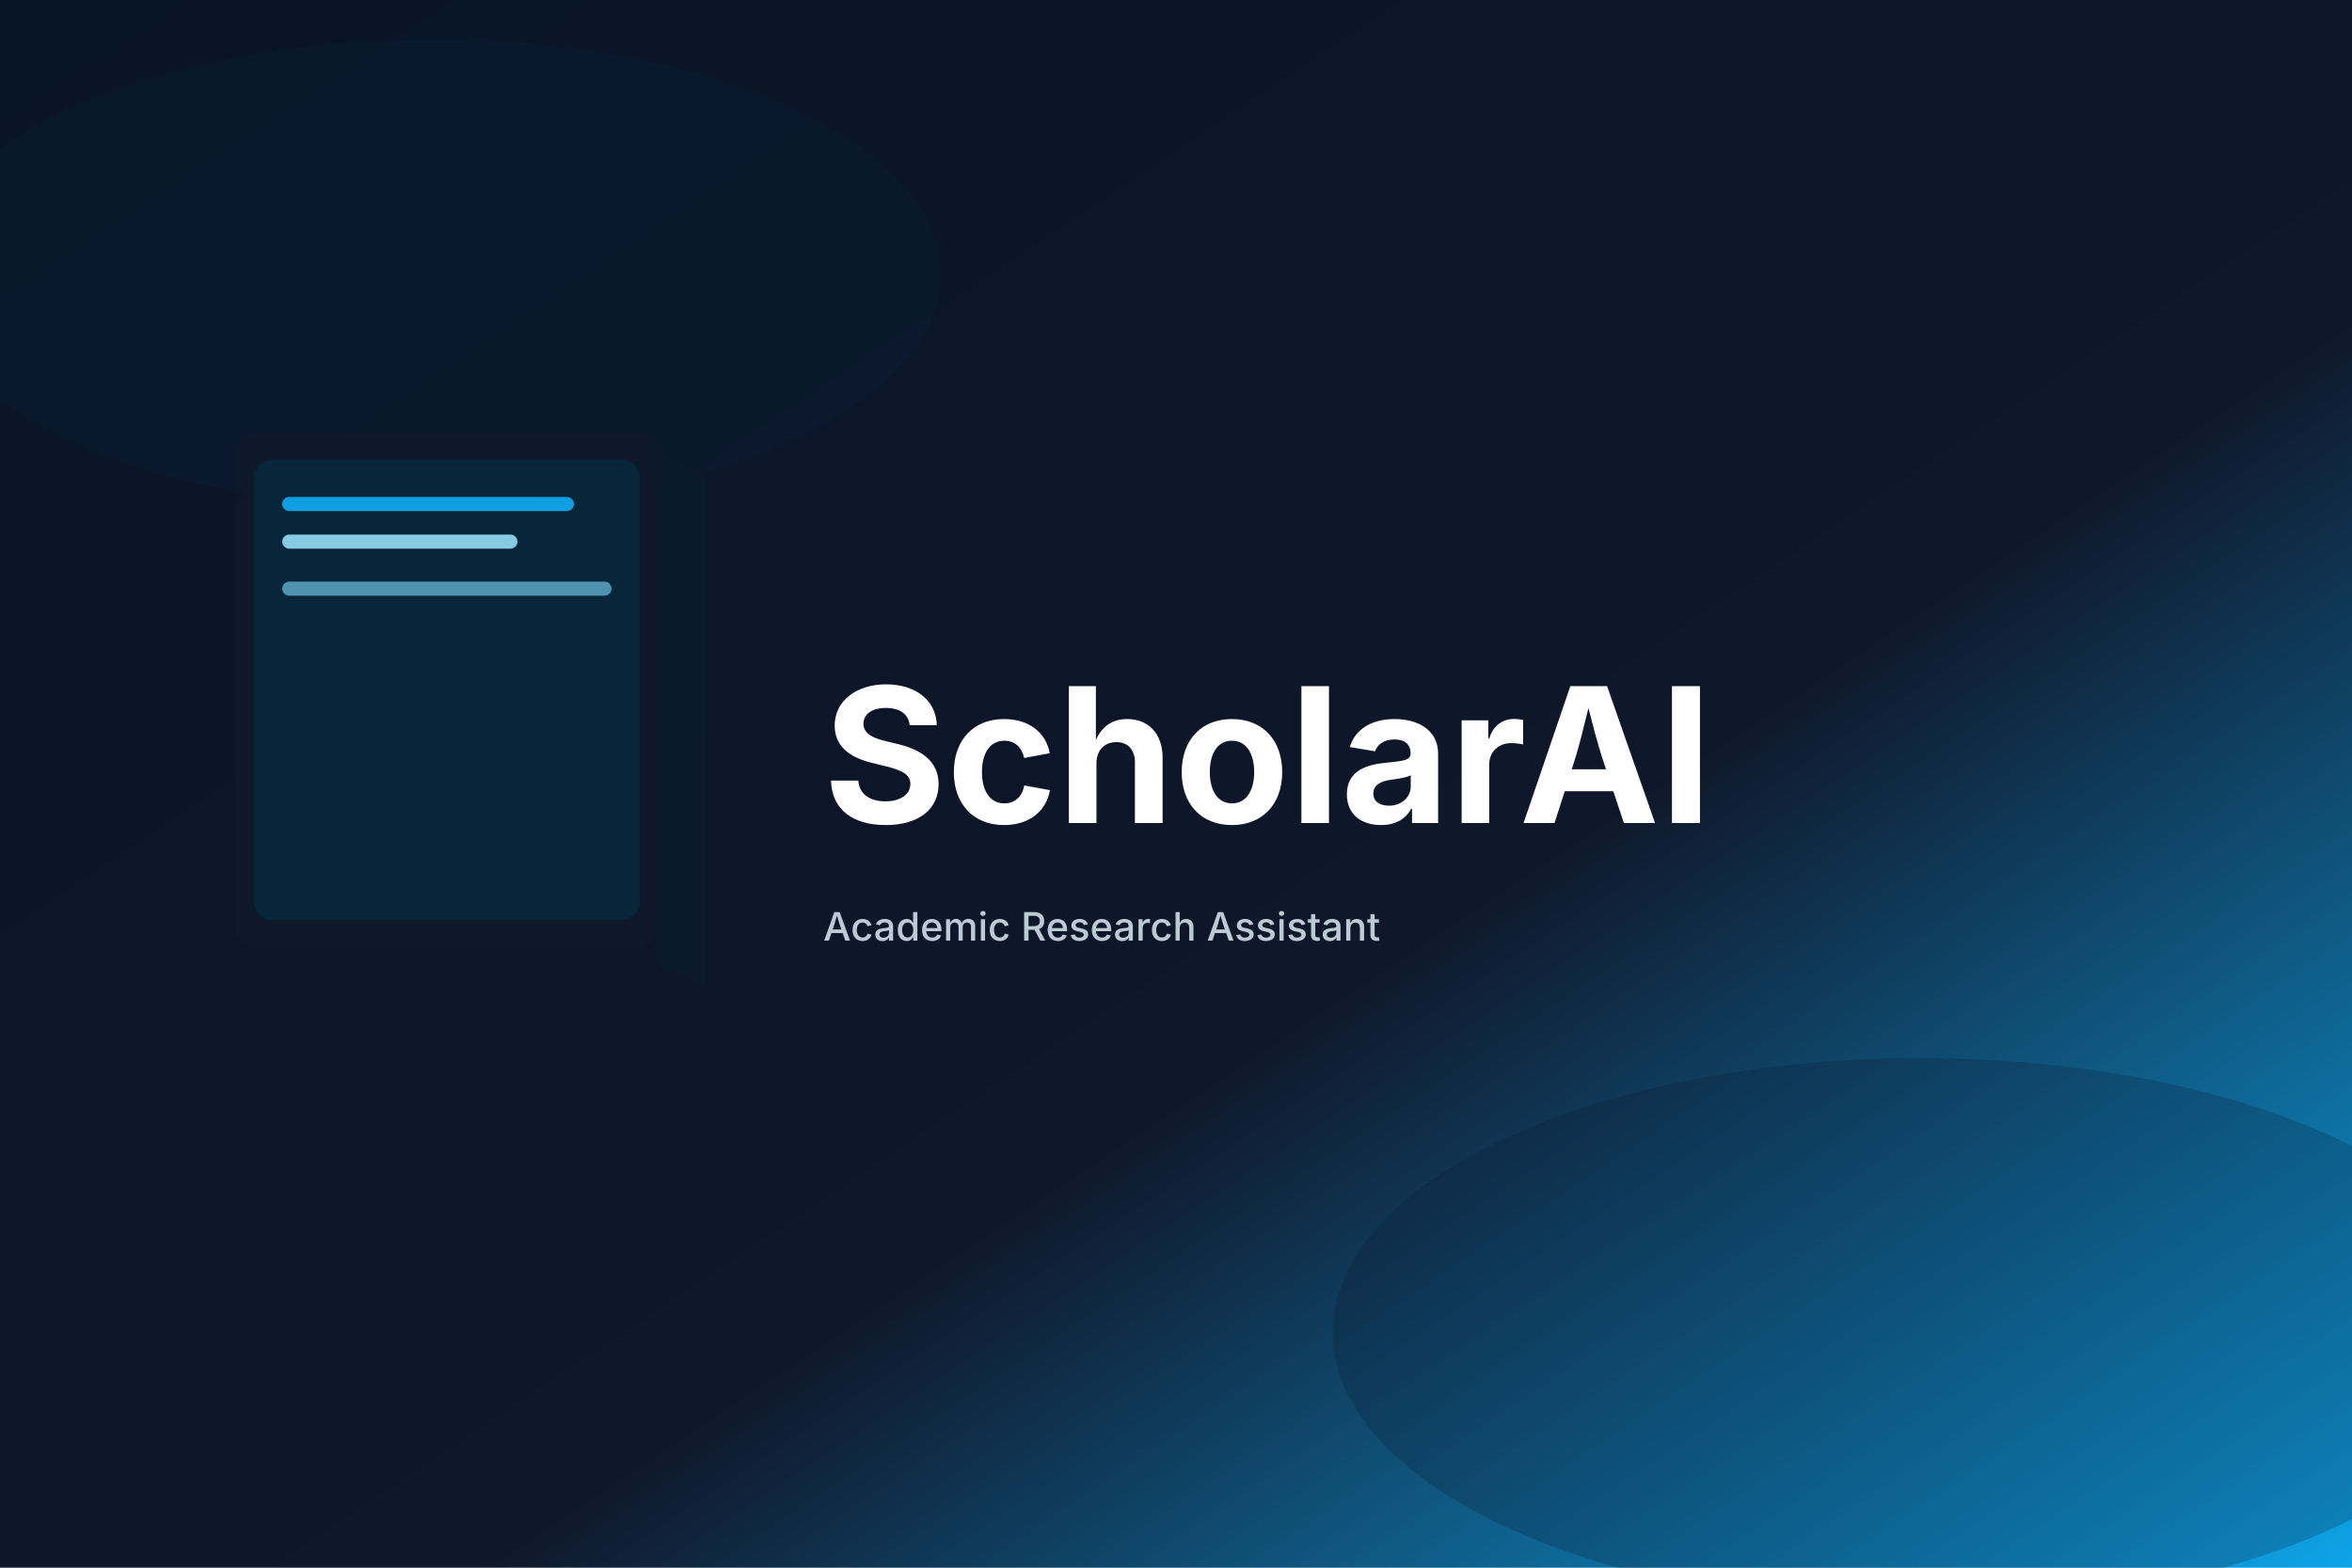
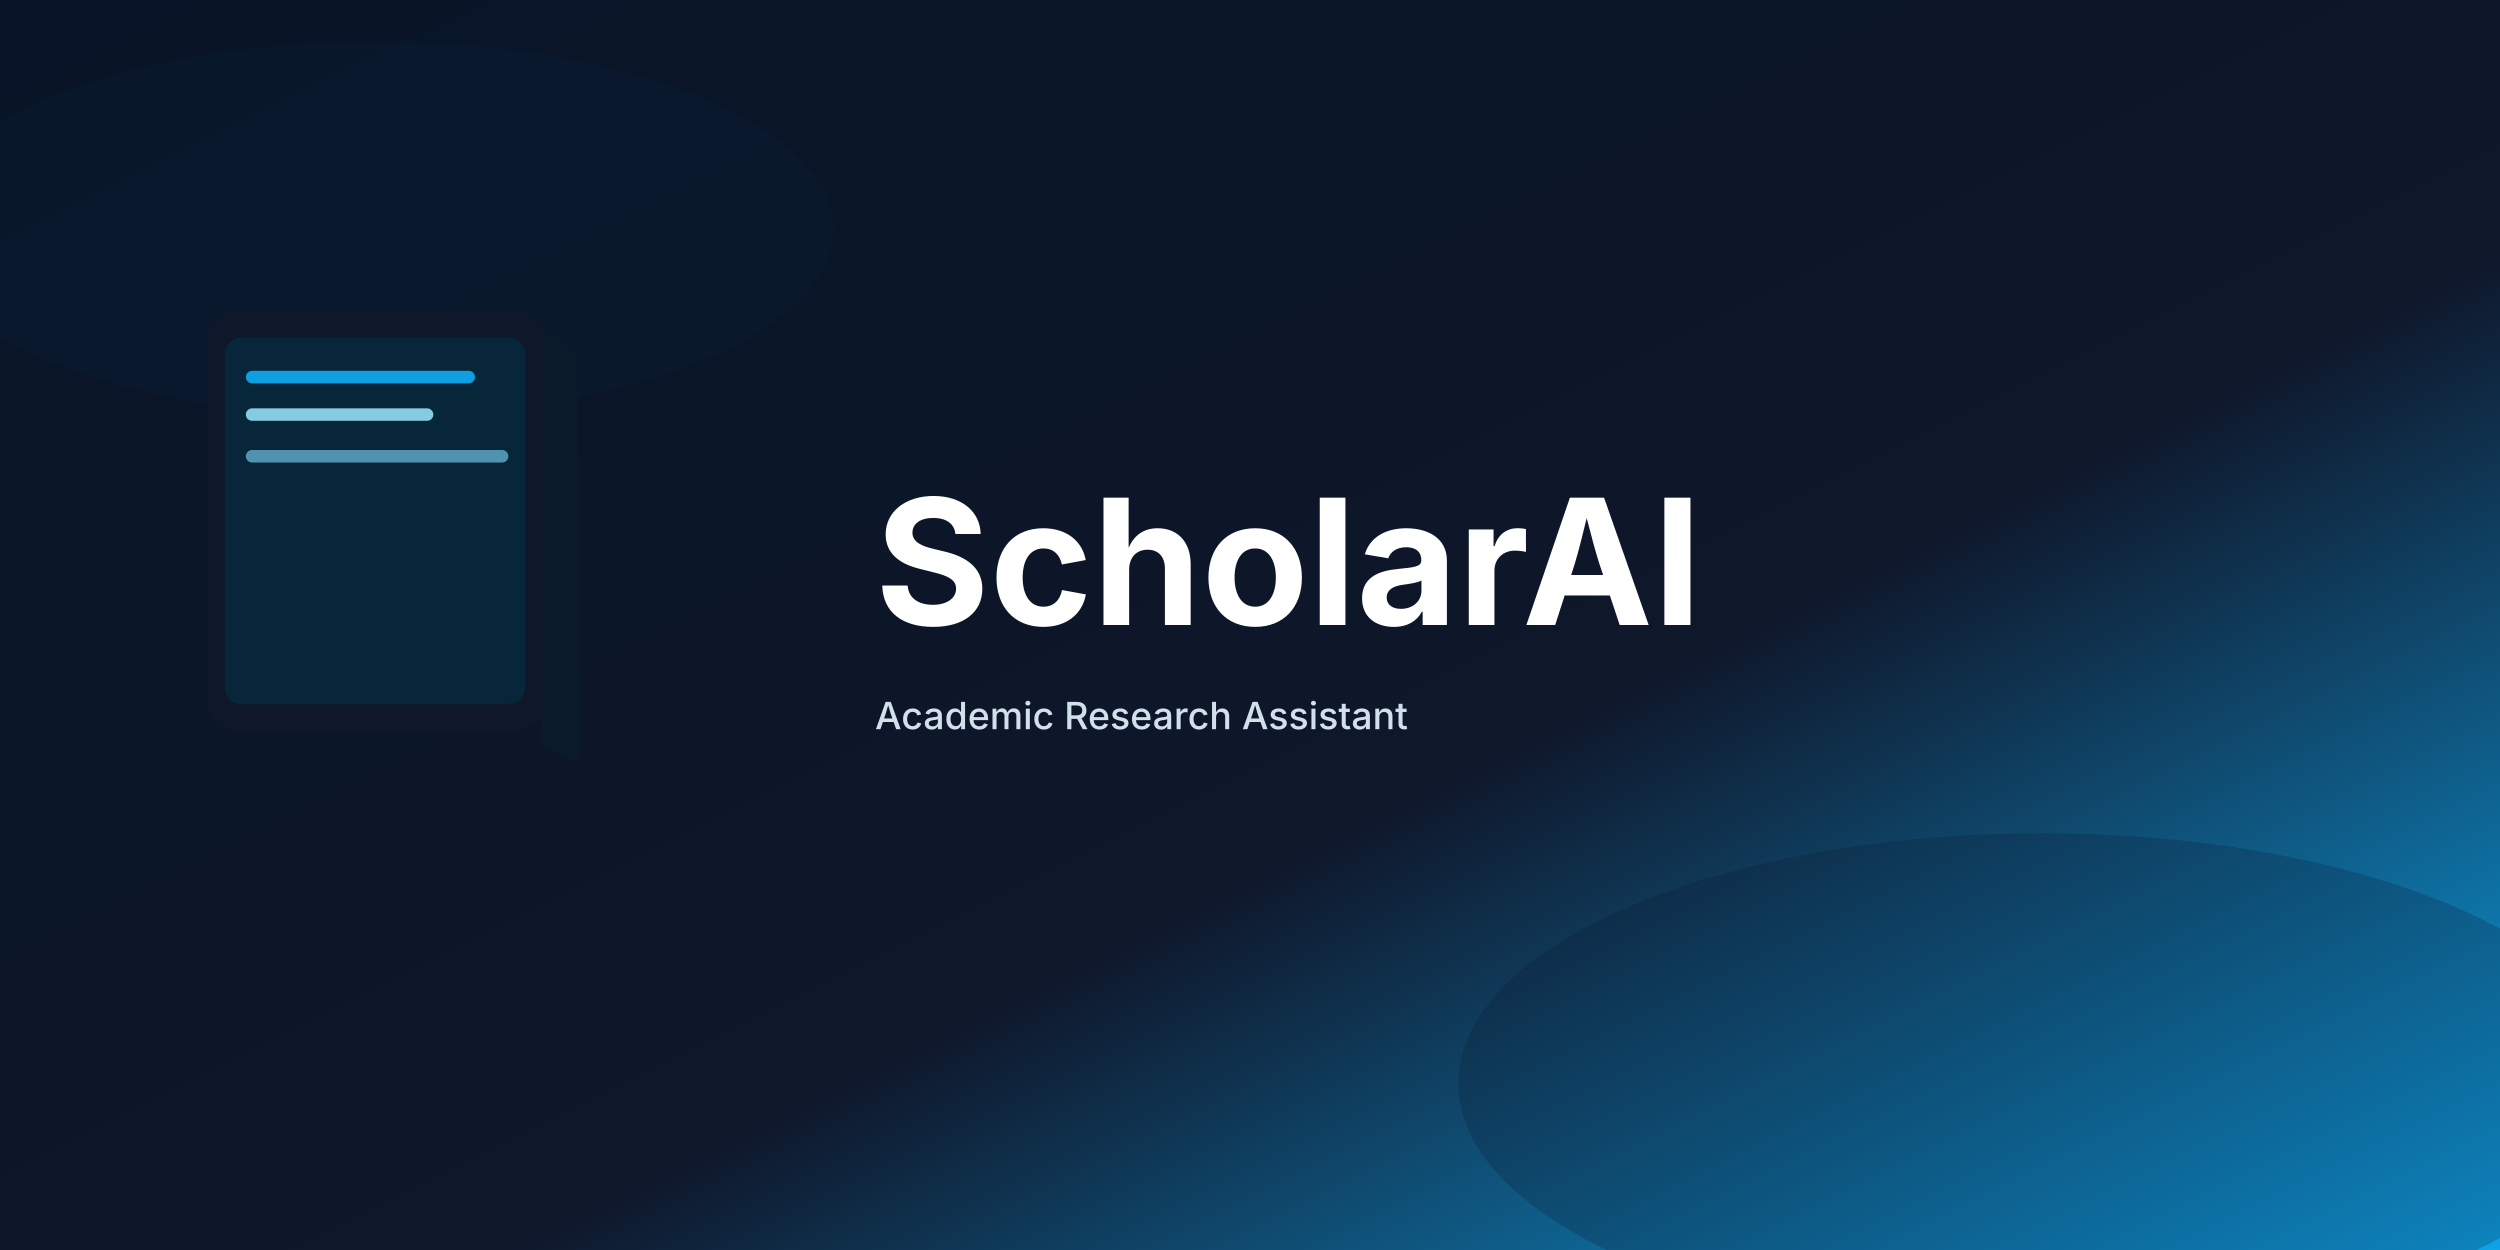
- <svg xmlns="http://www.w3.org/2000/svg" width="1200" height="800" viewBox="0 0 1200 800" role="img" aria-label="ScholarAI thumbnail">
+ <svg xmlns="http://www.w3.org/2000/svg" width="1200" height="600" viewBox="0 0 1200 600" role="img" aria-label="ScholarAI thumbnail">
  <defs>
    <linearGradient id="g" x1="0" x2="1" y1="0" y2="1">
      <stop offset="0%" stop-color="#081427" />
      <stop offset="60%" stop-color="#0f172a" />
      <stop offset="100%" stop-color="#0ea5e9" />
    </linearGradient>
-     <filter id="f" x="-20%" y="-20%" width="140%" height="140%">
-       <feGaussianBlur stdDeviation="24" result="b" />
-       <feBlend in="SourceGraphic" in2="b" />
-     </filter>
  </defs>
-   <rect width="1200" height="800" fill="url(#g)" />
-   <ellipse cx="220" cy="140" rx="260" ry="120" fill="#062036" opacity="0.25" />
-   <ellipse cx="980" cy="680" rx="300" ry="140" fill="#07102a" opacity="0.22" />
-   <g transform="translate(120 220) scale(1.2)">
-     <rect x="0" y="0" width="180" height="220" rx="10" fill="#0f172a" opacity="0.85" />
-     <rect x="8" y="12" width="164" height="196" rx="8" fill="#07263a" />
-     <rect x="20" y="28" width="124" height="6" rx="3" fill="#0ea5e9" opacity="0.95" />
-     <rect x="20" y="44" width="100" height="6" rx="3" fill="#9be7ff" opacity="0.85" />
-     <rect x="20" y="64" width="140" height="6" rx="3" fill="#7fdcff" opacity="0.6" />
-     <path d="M180 8 L200 20 L200 236 L180 228 Z" fill="#0b1a2a" />
+   <rect width="1200" height="600" fill="url(#g)" />
+   <ellipse cx="180" cy="110" rx="220" ry="90" fill="#062036" opacity="0.25" />
+   <ellipse cx="980" cy="520" rx="280" ry="120" fill="#07102a" opacity="0.22" />
+   <g transform="translate(100 150) scale(1)">
+     <rect x="0" y="0" width="160" height="200" rx="10" fill="#0f172a" opacity="0.9" />
+     <rect x="8" y="12" width="144" height="176" rx="8" fill="#07263a" />
+     <rect x="18" y="28" width="110" height="6" rx="3" fill="#0ea5e9" opacity="0.95" />
+     <rect x="18" y="46" width="90" height="6" rx="3" fill="#9be7ff" opacity="0.85" />
+     <rect x="18" y="66" width="126" height="6" rx="3" fill="#7fdcff" opacity="0.6" />
+     <path d="M160 8 L178 20 L178 216 L160 208 Z" fill="#0b1a2a" />
  </g>
-   <text x="420" y="420" font-family="Inter, system-ui, -apple-system, 'Segoe UI', Roboto, 'Helvetica Neue', Arial" font-weight="700" font-size="96" fill="#ffffff">ScholarAI</text>
-   <text x="420" y="480" font-family="Inter, system-ui, -apple-system, 'Segoe UI', Roboto, 'Helvetica Neue', Arial" font-weight="500" font-size="20" fill="#e6f7ff" opacity="0.8">Academic Research Assistant</text>
+   <text x="420" y="300" font-family="Inter, system-ui, -apple-system, 'Segoe UI', Roboto, 'Helvetica Neue', Arial" font-weight="700" font-size="84" fill="#ffffff">ScholarAI</text>
+   <text x="420" y="350" font-family="Inter, system-ui, -apple-system, 'Segoe UI', Roboto, 'Helvetica Neue', Arial" font-weight="500" font-size="18" fill="#e6f7ff" opacity="0.9">Academic Research Assistant</text>
</svg>
